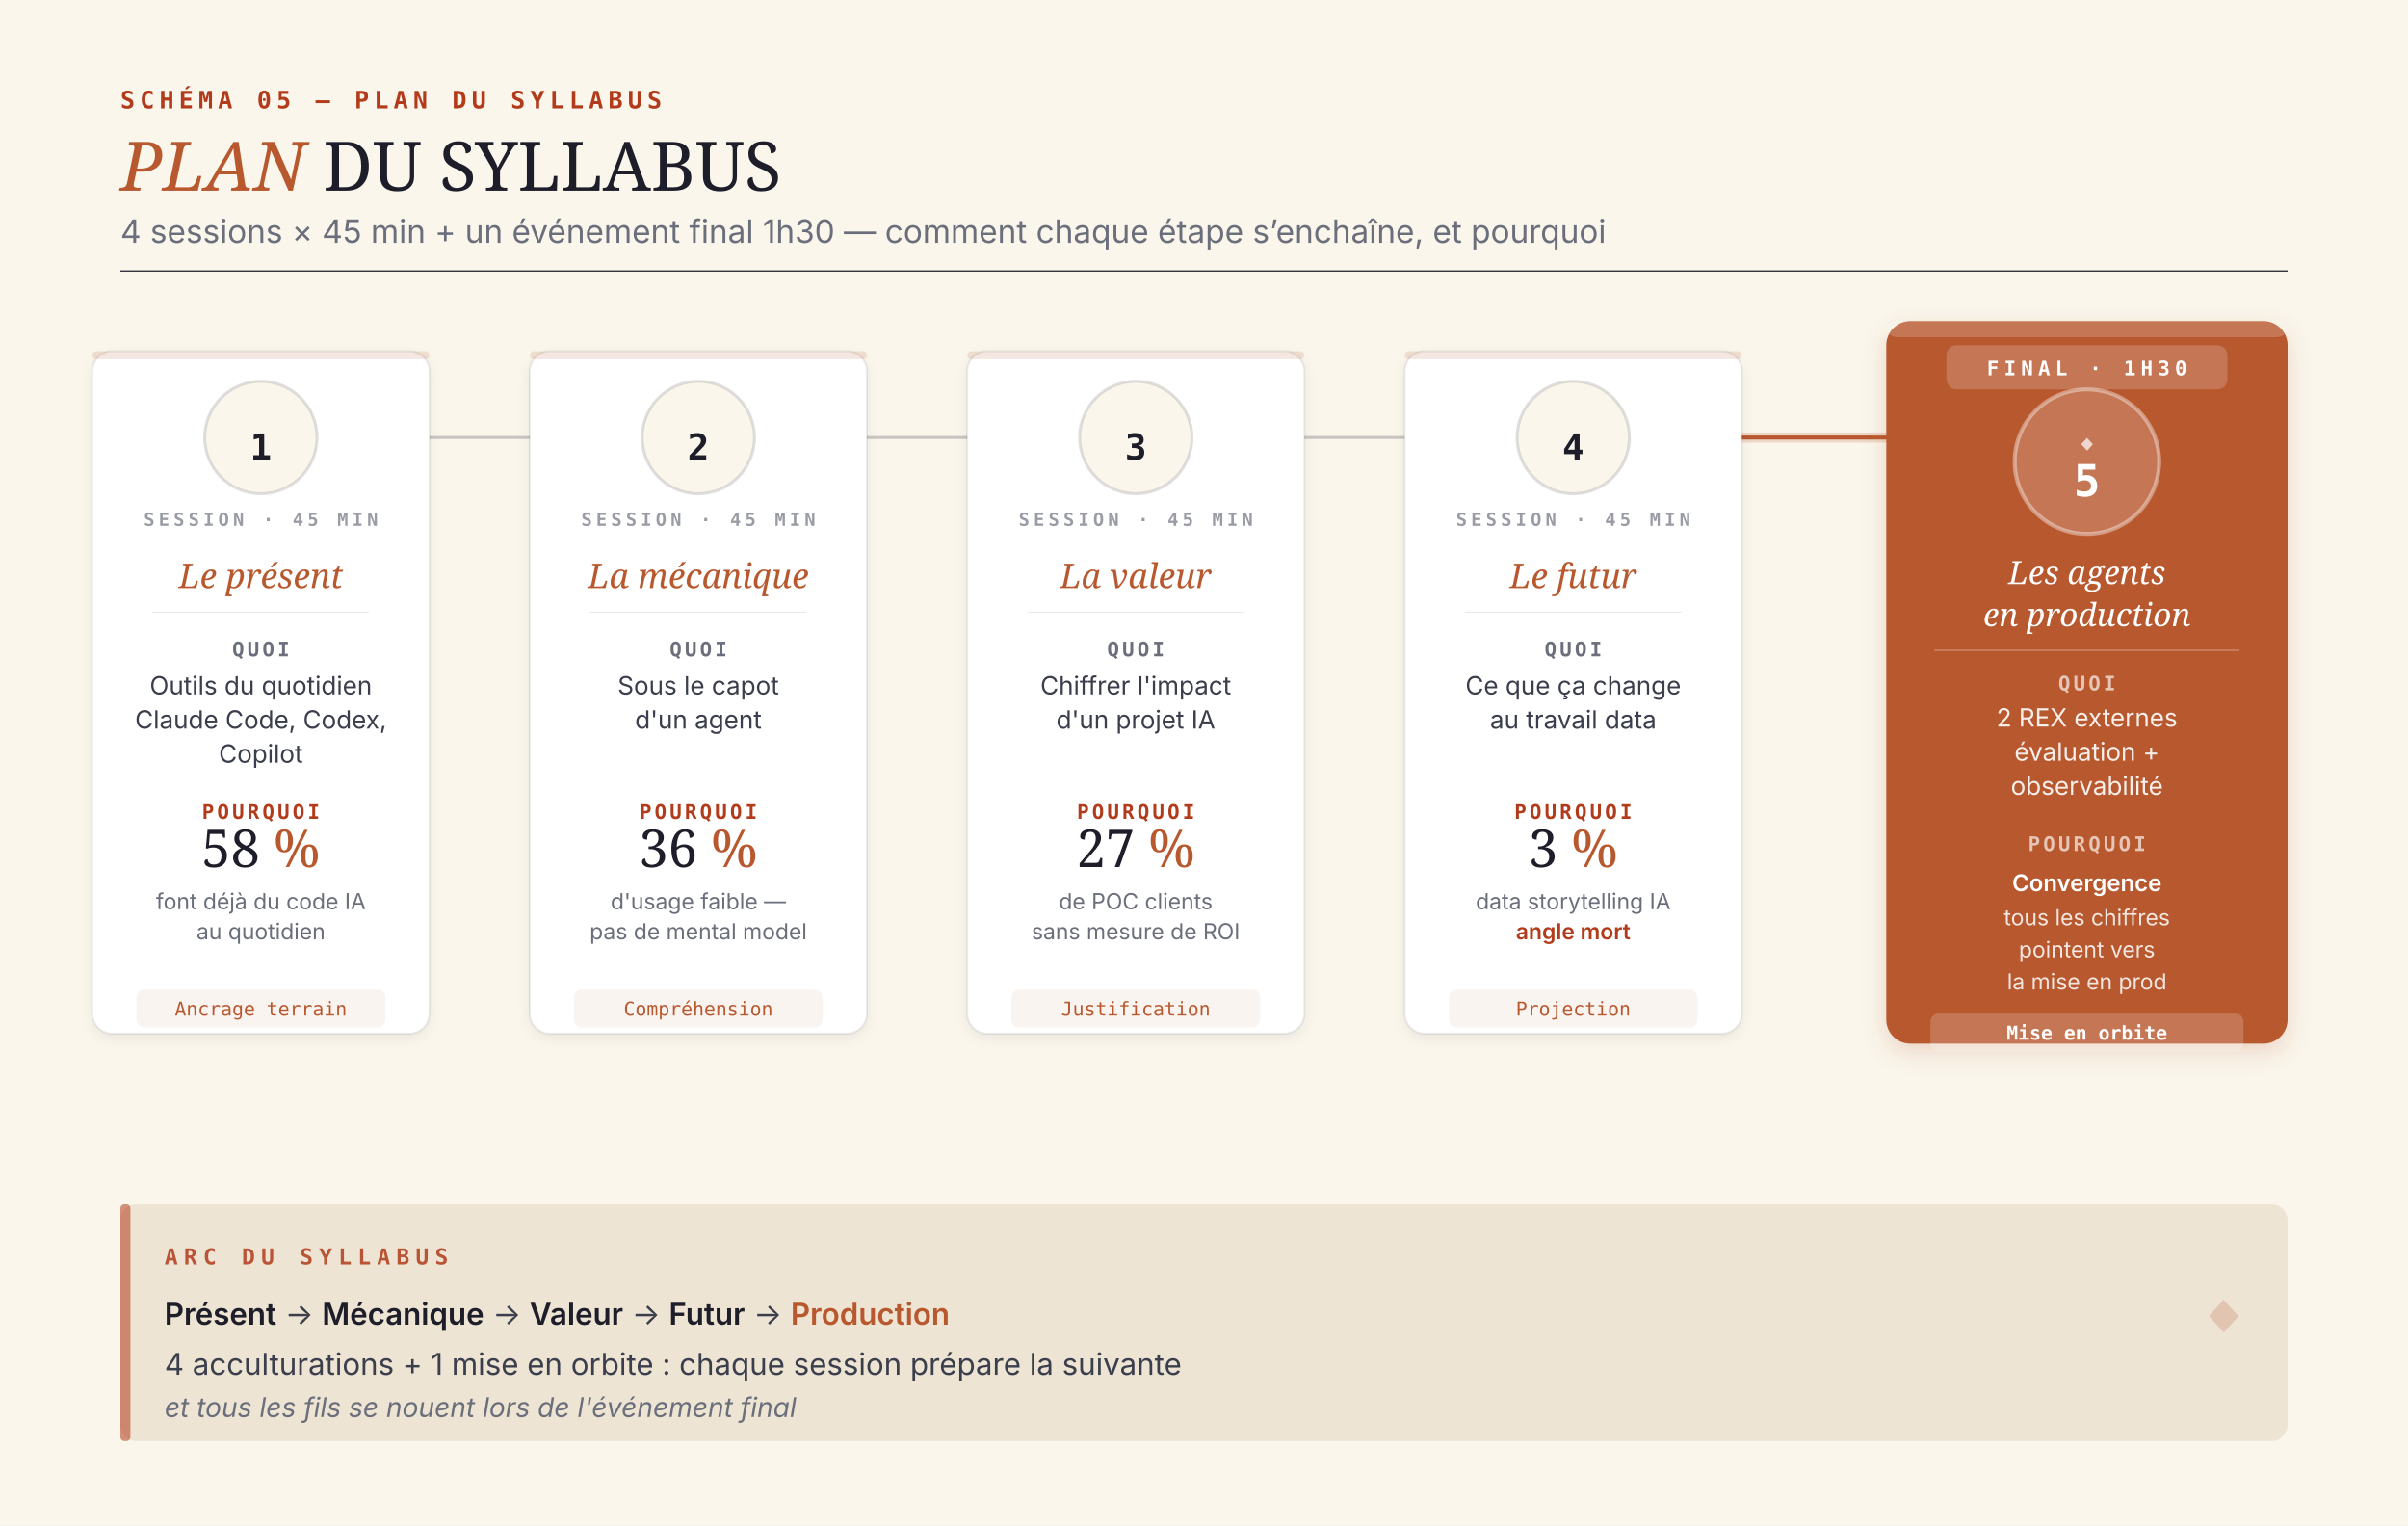
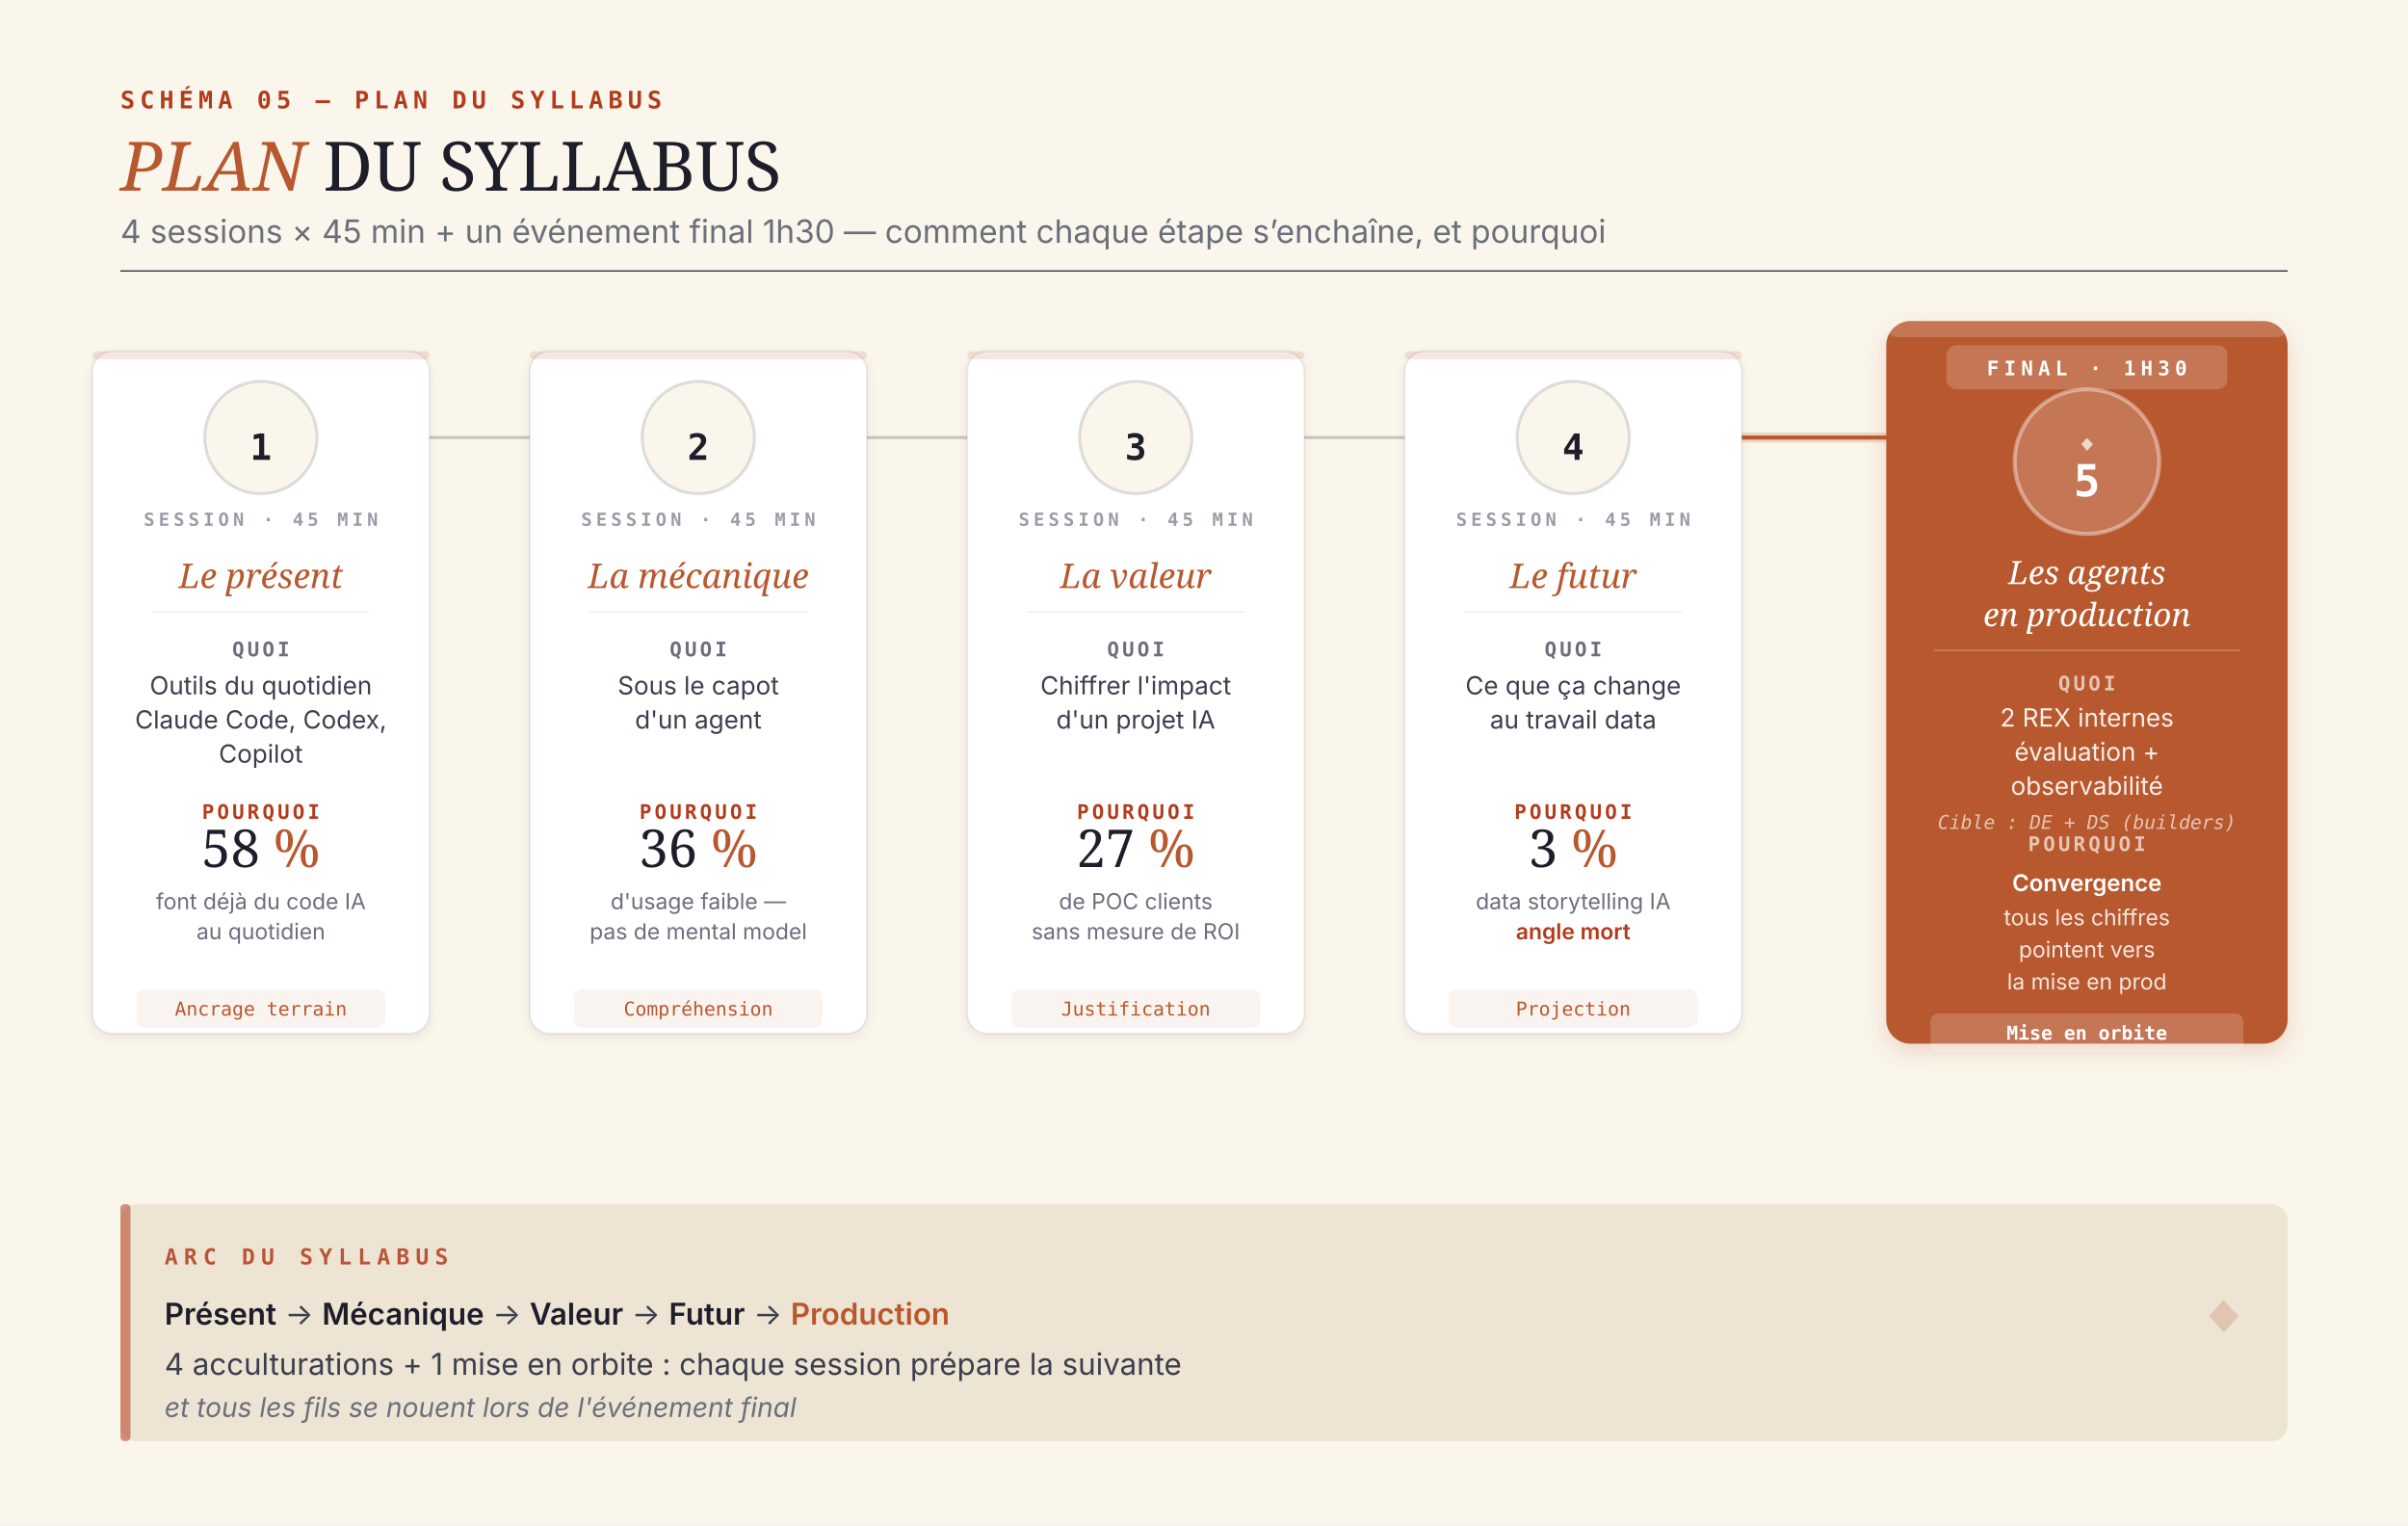
<svg xmlns="http://www.w3.org/2000/svg" viewBox="0 0 1200 760" data-schema-id="baro-05" role="img" aria-label="Baromètre CoC Data — Plan du syllabus — 4 sessions 45 min + événement final 1h30 : Le présent, La mécanique, La valeur, Le futur, Les agents en production">
  <defs>
    <style>
      .display { font-family: 'Fraunces', 'Georgia', serif; }
      .body    { font-family: 'Inter', 'Helvetica Neue', sans-serif; }
      .mono    { font-family: 'JetBrains Mono', 'Consolas', monospace; }
      .interactive { cursor: pointer; }
      .interactive:focus { outline: none; }
      /* Standard station hover: accent stroke on .station-bg */
      .interactive:hover .station-bg { stroke: #b8582e; stroke-width: 2; }
      .interactive:focus .station-bg { stroke: #b8582e; stroke-width: 2; }
      /* Final station: hover brightens the fill */
      .interactive:hover .station-final-bg { fill: #c9673d; }
      .interactive:focus .station-final-bg { fill: #c9673d; }
      /* Footer banner hover */
      .interactive:hover .banner-bg { stroke: #b8582e; stroke-width: 2; }
      .interactive:focus .banner-bg { stroke: #b8582e; stroke-width: 2; }
    </style>
    <filter id="card-shadow" x="-5%" y="-5%" width="115%" height="125%">
      <feDropShadow dx="0" dy="2" stdDeviation="3" flood-color="#1e1e2a" flood-opacity="0.07" />
    </filter>
    <filter id="final-shadow" x="-8%" y="-5%" width="120%" height="130%">
      <feDropShadow dx="0" dy="4" stdDeviation="6" flood-color="#b8582e" flood-opacity="0.22" />
    </filter>
    <marker id="arrow-regular" markerWidth="8" markerHeight="8" refX="6" refY="3" orient="auto">
      <path d="M0,0 L0,6 L8,3 z" fill="rgba(30,30,44,0.25)" />
    </marker>
    <marker id="arrow-final" markerWidth="10" markerHeight="10" refX="7" refY="4" orient="auto">
      <path d="M0,0 L0,8 L10,4 z" fill="#b8582e" />
    </marker>
  </defs>
  <rect width="1200" height="760" fill="#faf6ec" />
  <text class="mono" x="60" y="54" font-size="12" font-weight="600" letter-spacing="2.5" fill="#b23b1b">SCHÉMA 05 — PLAN DU SYLLABUS</text>
  <text class="display" x="60" y="95" font-size="34" font-weight="400" fill="#1e1e2a">
    <tspan font-style="italic" fill="#b8582e">PLAN</tspan> DU SYLLABUS</text>
  <text class="body" x="60" y="121" font-size="16" fill="#6b6f7c">4 sessions × 45 min + un événement final 1h30 — comment chaque étape s’enchaîne, et pourquoi</text>
  <line x1="60" y1="135" x2="1140" y2="135" stroke="#1e1e2a" stroke-width="0.6" />
  <line x1="184" y1="218" x2="296" y2="218" stroke="rgba(30,30,44,0.22)" stroke-width="1.5" marker-end="url(#arrow-regular)" />
  <line x1="402" y1="218" x2="514" y2="218" stroke="rgba(30,30,44,0.22)" stroke-width="1.5" marker-end="url(#arrow-regular)" />
  <line x1="620" y1="218" x2="732" y2="218" stroke="rgba(30,30,44,0.22)" stroke-width="1.5" marker-end="url(#arrow-regular)" />
  <line x1="838" y1="218" x2="958" y2="218" stroke="rgba(184,88,46,0.20)" stroke-width="5" stroke-linecap="round" />
  <line x1="838" y1="218" x2="958" y2="218" stroke="#b8582e" stroke-width="2" marker-end="url(#arrow-final)" />
  <g class="interactive" data-card="plan-s1" tabindex="0" role="button" aria-label="Session 1 — Le présent : outils du quotidien, Claude Code, Codex, Copilot. 58 % font déjà du code IA">
    <rect class="station-bg" x="46" y="175" width="168" height="340" rx="10" fill="#ffffff" stroke="rgba(30,30,44,0.08)" stroke-width="1" filter="url(#card-shadow)" />
    <rect x="46" y="175" width="168" height="4" rx="2" fill="#b8582e" opacity="0.15" />
    <circle cx="130" cy="218" r="28" fill="#faf6ec" stroke="rgba(30,30,44,0.14)" stroke-width="1.5" />
    <text class="mono" x="130" y="224" font-size="18" font-weight="600" fill="#1e1e2a" text-anchor="middle" dominant-baseline="middle">1</text>
    <text class="mono" x="130" y="262" font-size="9" font-weight="600" letter-spacing="2" fill="#9a9ca5" text-anchor="middle">SESSION · 45 MIN</text>
    <text class="display" x="130" y="293" font-size="17" font-weight="400" font-style="italic" fill="#b8582e" text-anchor="middle">Le présent</text>
    <line x1="76" y1="305" x2="184" y2="305" stroke="rgba(30,30,44,0.10)" stroke-width="0.5" />
    <text class="mono" x="130" y="327" font-size="10" font-weight="600" letter-spacing="1.5" fill="#6b6f7c" text-anchor="middle">QUOI</text>
    <text class="body" x="130" y="346" font-size="12.5" fill="#3b3f4d" text-anchor="middle">Outils du quotidien</text>
    <text class="body" x="130" y="363" font-size="12.5" fill="#3b3f4d" text-anchor="middle">Claude Code, Codex,</text>
    <text class="body" x="130" y="380" font-size="12.5" fill="#3b3f4d" text-anchor="middle">Copilot</text>
    <text class="mono" x="130" y="408" font-size="10" font-weight="600" letter-spacing="1.5" fill="#b23b1b" text-anchor="middle">POURQUOI</text>
    <text class="display" x="130" y="432" font-size="26" font-weight="400" fill="#1e1e2a" text-anchor="middle">58 <tspan fill="#b8582e">%</tspan>
    </text>
    <text class="body" x="130" y="453" font-size="11" fill="#6b6f7c" text-anchor="middle">font déjà du code IA</text>
    <text class="body" x="130" y="468" font-size="11" fill="#6b6f7c" text-anchor="middle">au quotidien</text>
    <rect x="68" y="493" width="124" height="19" rx="4" fill="rgba(184,88,46,0.07)" />
    <text class="mono" x="130" y="506" font-size="9.5" font-weight="500" fill="#b8582e" text-anchor="middle">Ancrage terrain</text>
  </g>
  <g class="interactive" data-card="plan-s2" tabindex="0" role="button" aria-label="Session 2 — La mécanique : sous le capot d'un agent. 36 % d'usage faible, manque de mental model">
    <rect class="station-bg" x="264" y="175" width="168" height="340" rx="10" fill="#ffffff" stroke="rgba(30,30,44,0.08)" stroke-width="1" filter="url(#card-shadow)" />
    <rect x="264" y="175" width="168" height="4" rx="2" fill="#b8582e" opacity="0.15" />
    <circle cx="348" cy="218" r="28" fill="#faf6ec" stroke="rgba(30,30,44,0.14)" stroke-width="1.5" />
    <text class="mono" x="348" y="224" font-size="18" font-weight="600" fill="#1e1e2a" text-anchor="middle" dominant-baseline="middle">2</text>
    <text class="mono" x="348" y="262" font-size="9" font-weight="600" letter-spacing="2" fill="#9a9ca5" text-anchor="middle">SESSION · 45 MIN</text>
    <text class="display" x="348" y="293" font-size="17" font-weight="400" font-style="italic" fill="#b8582e" text-anchor="middle">La mécanique</text>
    <line x1="294" y1="305" x2="402" y2="305" stroke="rgba(30,30,44,0.10)" stroke-width="0.5" />
    <text class="mono" x="348" y="327" font-size="10" font-weight="600" letter-spacing="1.5" fill="#6b6f7c" text-anchor="middle">QUOI</text>
    <text class="body" x="348" y="346" font-size="12.5" fill="#3b3f4d" text-anchor="middle">Sous le capot</text>
    <text class="body" x="348" y="363" font-size="12.5" fill="#3b3f4d" text-anchor="middle">d'un agent</text>
    <text class="mono" x="348" y="408" font-size="10" font-weight="600" letter-spacing="1.5" fill="#b23b1b" text-anchor="middle">POURQUOI</text>
    <text class="display" x="348" y="432" font-size="26" font-weight="400" fill="#1e1e2a" text-anchor="middle">36 <tspan fill="#b8582e">%</tspan>
    </text>
    <text class="body" x="348" y="453" font-size="11" fill="#6b6f7c" text-anchor="middle">d'usage faible —</text>
    <text class="body" x="348" y="468" font-size="11" fill="#6b6f7c" text-anchor="middle">pas de mental model</text>
    <rect x="286" y="493" width="124" height="19" rx="4" fill="rgba(184,88,46,0.07)" />
    <text class="mono" x="348" y="506" font-size="9.5" font-weight="500" fill="#b8582e" text-anchor="middle">Compréhension</text>
  </g>
  <g class="interactive" data-card="plan-s3" tabindex="0" role="button" aria-label="Session 3 — La valeur : chiffrer l'impact d'un projet IA. 27 % de POC clients en attente de mesure">
    <rect class="station-bg" x="482" y="175" width="168" height="340" rx="10" fill="#ffffff" stroke="rgba(30,30,44,0.08)" stroke-width="1" filter="url(#card-shadow)" />
    <rect x="482" y="175" width="168" height="4" rx="2" fill="#b8582e" opacity="0.15" />
    <circle cx="566" cy="218" r="28" fill="#faf6ec" stroke="rgba(30,30,44,0.14)" stroke-width="1.5" />
    <text class="mono" x="566" y="224" font-size="18" font-weight="600" fill="#1e1e2a" text-anchor="middle" dominant-baseline="middle">3</text>
    <text class="mono" x="566" y="262" font-size="9" font-weight="600" letter-spacing="2" fill="#9a9ca5" text-anchor="middle">SESSION · 45 MIN</text>
    <text class="display" x="566" y="293" font-size="17" font-weight="400" font-style="italic" fill="#b8582e" text-anchor="middle">La valeur</text>
    <line x1="512" y1="305" x2="620" y2="305" stroke="rgba(30,30,44,0.10)" stroke-width="0.5" />
    <text class="mono" x="566" y="327" font-size="10" font-weight="600" letter-spacing="1.5" fill="#6b6f7c" text-anchor="middle">QUOI</text>
    <text class="body" x="566" y="346" font-size="12.5" fill="#3b3f4d" text-anchor="middle">Chiffrer l'impact</text>
    <text class="body" x="566" y="363" font-size="12.5" fill="#3b3f4d" text-anchor="middle">d'un projet IA</text>
    <text class="mono" x="566" y="408" font-size="10" font-weight="600" letter-spacing="1.5" fill="#b23b1b" text-anchor="middle">POURQUOI</text>
    <text class="display" x="566" y="432" font-size="26" font-weight="400" fill="#1e1e2a" text-anchor="middle">27 <tspan fill="#b8582e">%</tspan>
    </text>
    <text class="body" x="566" y="453" font-size="11" fill="#6b6f7c" text-anchor="middle">de POC clients</text>
    <text class="body" x="566" y="468" font-size="11" fill="#6b6f7c" text-anchor="middle">sans mesure de ROI</text>
    <rect x="504" y="493" width="124" height="19" rx="4" fill="rgba(184,88,46,0.07)" />
    <text class="mono" x="566" y="506" font-size="9.5" font-weight="500" fill="#b8582e" text-anchor="middle">Justification</text>
  </g>
  <g class="interactive" data-card="plan-s4" tabindex="0" role="button" aria-label="Session 4 — Le futur : ce que ça change au travail data. 3 % de data storytelling IA, angle mort à adresser">
    <rect class="station-bg" x="700" y="175" width="168" height="340" rx="10" fill="#ffffff" stroke="rgba(30,30,44,0.08)" stroke-width="1" filter="url(#card-shadow)" />
    <rect x="700" y="175" width="168" height="4" rx="2" fill="#b8582e" opacity="0.15" />
    <circle cx="784" cy="218" r="28" fill="#faf6ec" stroke="rgba(30,30,44,0.14)" stroke-width="1.5" />
    <text class="mono" x="784" y="224" font-size="18" font-weight="600" fill="#1e1e2a" text-anchor="middle" dominant-baseline="middle">4</text>
    <text class="mono" x="784" y="262" font-size="9" font-weight="600" letter-spacing="2" fill="#9a9ca5" text-anchor="middle">SESSION · 45 MIN</text>
    <text class="display" x="784" y="293" font-size="17" font-weight="400" font-style="italic" fill="#b8582e" text-anchor="middle">Le futur</text>
    <line x1="730" y1="305" x2="838" y2="305" stroke="rgba(30,30,44,0.10)" stroke-width="0.5" />
    <text class="mono" x="784" y="327" font-size="10" font-weight="600" letter-spacing="1.5" fill="#6b6f7c" text-anchor="middle">QUOI</text>
    <text class="body" x="784" y="346" font-size="12.5" fill="#3b3f4d" text-anchor="middle">Ce que ça change</text>
    <text class="body" x="784" y="363" font-size="12.5" fill="#3b3f4d" text-anchor="middle">au travail data</text>
    <text class="mono" x="784" y="408" font-size="10" font-weight="600" letter-spacing="1.5" fill="#b23b1b" text-anchor="middle">POURQUOI</text>
    <text class="display" x="784" y="432" font-size="26" font-weight="400" fill="#1e1e2a" text-anchor="middle">3 <tspan fill="#b8582e">%</tspan>
    </text>
    <text class="body" x="784" y="453" font-size="11" fill="#6b6f7c" text-anchor="middle">data storytelling IA</text>
    <text class="body" x="784" y="468" font-size="11" fill="#b23b1b" font-weight="600" text-anchor="middle">angle mort</text>
    <rect x="722" y="493" width="124" height="19" rx="4" fill="rgba(184,88,46,0.07)" />
    <text class="mono" x="784" y="506" font-size="9.5" font-weight="500" fill="#b8582e" text-anchor="middle">Projection</text>
  </g>
-   <g class="interactive" data-card="plan-final" tabindex="0" role="button" aria-label="Événement final — Les agents en production : 2 REX externes sur évaluation et observabilité. Convergence : tous les chiffres du baromètre pointent vers la mise en prod">
+   <g class="interactive" data-card="plan-final" tabindex="0" role="button" aria-label="Événement final — Les agents en production : 2 REX internes sur évaluation et observabilité. Convergence : tous les chiffres du baromètre pointent vers la mise en prod">
    <rect class="station-final-bg" x="940" y="160" width="200" height="360" rx="12" fill="#b8582e" filter="url(#final-shadow)" />
    <rect x="940" y="160" width="200" height="8" rx="6" fill="rgba(255,255,255,0.18)" />
    <rect x="970" y="172" width="140" height="22" rx="5" fill="rgba(255,255,255,0.18)" />
    <text class="mono" x="1040" y="187" font-size="10" font-weight="600" letter-spacing="2.5" fill="#ffffff" text-anchor="middle">FINAL · 1H30</text>
    <circle cx="1040" cy="230" r="36" fill="rgba(255,255,255,0.18)" stroke="rgba(255,255,255,0.40)" stroke-width="2" />
    <text x="1040" y="225" font-size="11" fill="rgba(255,255,255,0.70)" text-anchor="middle">◆</text>
    <text class="mono" x="1040" y="241" font-size="22" font-weight="600" fill="#ffffff" text-anchor="middle" dominant-baseline="middle">5</text>
    <text class="display" x="1040" y="291" font-size="16" font-weight="400" font-style="italic" fill="#ffffff" text-anchor="middle">Les agents</text>
    <text class="display" x="1040" y="312" font-size="16" font-weight="400" font-style="italic" fill="#ffffff" text-anchor="middle">en production</text>
    <line x1="964" y1="324" x2="1116" y2="324" stroke="rgba(255,255,255,0.25)" stroke-width="0.8" />
    <text class="mono" x="1040" y="344" font-size="10" font-weight="600" letter-spacing="1.5" fill="rgba(255,255,255,0.65)" text-anchor="middle">QUOI</text>
-     <text class="body" x="1040" y="362" font-size="12.5" fill="rgba(255,255,255,0.90)" text-anchor="middle">2 REX externes</text>
+     <text class="body" x="1040" y="362" font-size="12.5" fill="rgba(255,255,255,0.90)" text-anchor="middle">2 REX internes</text>
    <text class="body" x="1040" y="379" font-size="12.5" fill="rgba(255,255,255,0.90)" text-anchor="middle">évaluation +</text>
    <text class="body" x="1040" y="396" font-size="12.5" fill="rgba(255,255,255,0.90)" text-anchor="middle">observabilité</text>
+     <text class="mono" x="1040" y="413" font-size="9.5" font-style="italic" fill="rgba(255,255,255,0.65)" text-anchor="middle">Cible : DE + DS (builders)</text>
    <text class="mono" x="1040" y="424" font-size="10" font-weight="600" letter-spacing="1.5" fill="rgba(255,255,255,0.65)" text-anchor="middle">POURQUOI</text>
    <text class="body" x="1040" y="444" font-size="11.5" fill="#ffffff" font-weight="600" text-anchor="middle">Convergence</text>
    <text class="body" x="1040" y="461" font-size="11" fill="rgba(255,255,255,0.85)" text-anchor="middle">tous les chiffres</text>
    <text class="body" x="1040" y="477" font-size="11" fill="rgba(255,255,255,0.85)" text-anchor="middle">pointent vers</text>
    <text class="body" x="1040" y="493" font-size="11" fill="rgba(255,255,255,0.85)" text-anchor="middle">la mise en prod</text>
    <rect x="962" y="505" width="156" height="19" rx="4" fill="rgba(255,255,255,0.18)" />
    <text class="mono" x="1040" y="518" font-size="9.5" font-weight="600" fill="#ffffff" text-anchor="middle">Mise en orbite</text>
  </g>
  <g class="interactive" data-card="plan-arc" tabindex="0" role="button" aria-label="Arc du syllabus : Présent, Mécanique, Valeur, Futur, Production. 4 acculturations plus 1 mise en orbite">
    <rect class="banner-bg" x="60" y="600" width="1080" height="118" rx="8" fill="#ede4d3" stroke="transparent" stroke-width="1" />
    <rect x="60" y="600" width="5" height="118" rx="2" fill="#b23b1b" opacity="0.55" />
    <text class="mono" x="82" y="630" font-size="11" font-weight="600" letter-spacing="3" fill="#b23b1b" opacity="0.85">ARC DU SYLLABUS</text>
    <text class="body" x="82" y="660" font-size="15" fill="#3b3f4d">
      <tspan font-weight="600" fill="#1e1e2a">Présent</tspan> → <tspan font-weight="600" fill="#1e1e2a">Mécanique</tspan> → <tspan font-weight="600" fill="#1e1e2a">Valeur</tspan> → <tspan font-weight="600" fill="#1e1e2a">Futur</tspan> → <tspan font-weight="600" fill="#b8582e">Production</tspan>
    </text>
    <text class="body" x="82" y="685" font-size="15" fill="#3b3f4d">
      4 acculturations + 1 mise en orbite : chaque session prépare la suivante
    </text>
    <text class="body" x="82" y="706" font-size="13.5" font-style="italic" fill="#6b6f7c">
      et tous les fils se nouent lors de l'événement final
    </text>
    <text x="1108" y="665" font-size="28" fill="rgba(178,59,27,0.18)" text-anchor="middle">◆</text>
  </g>
</svg>
